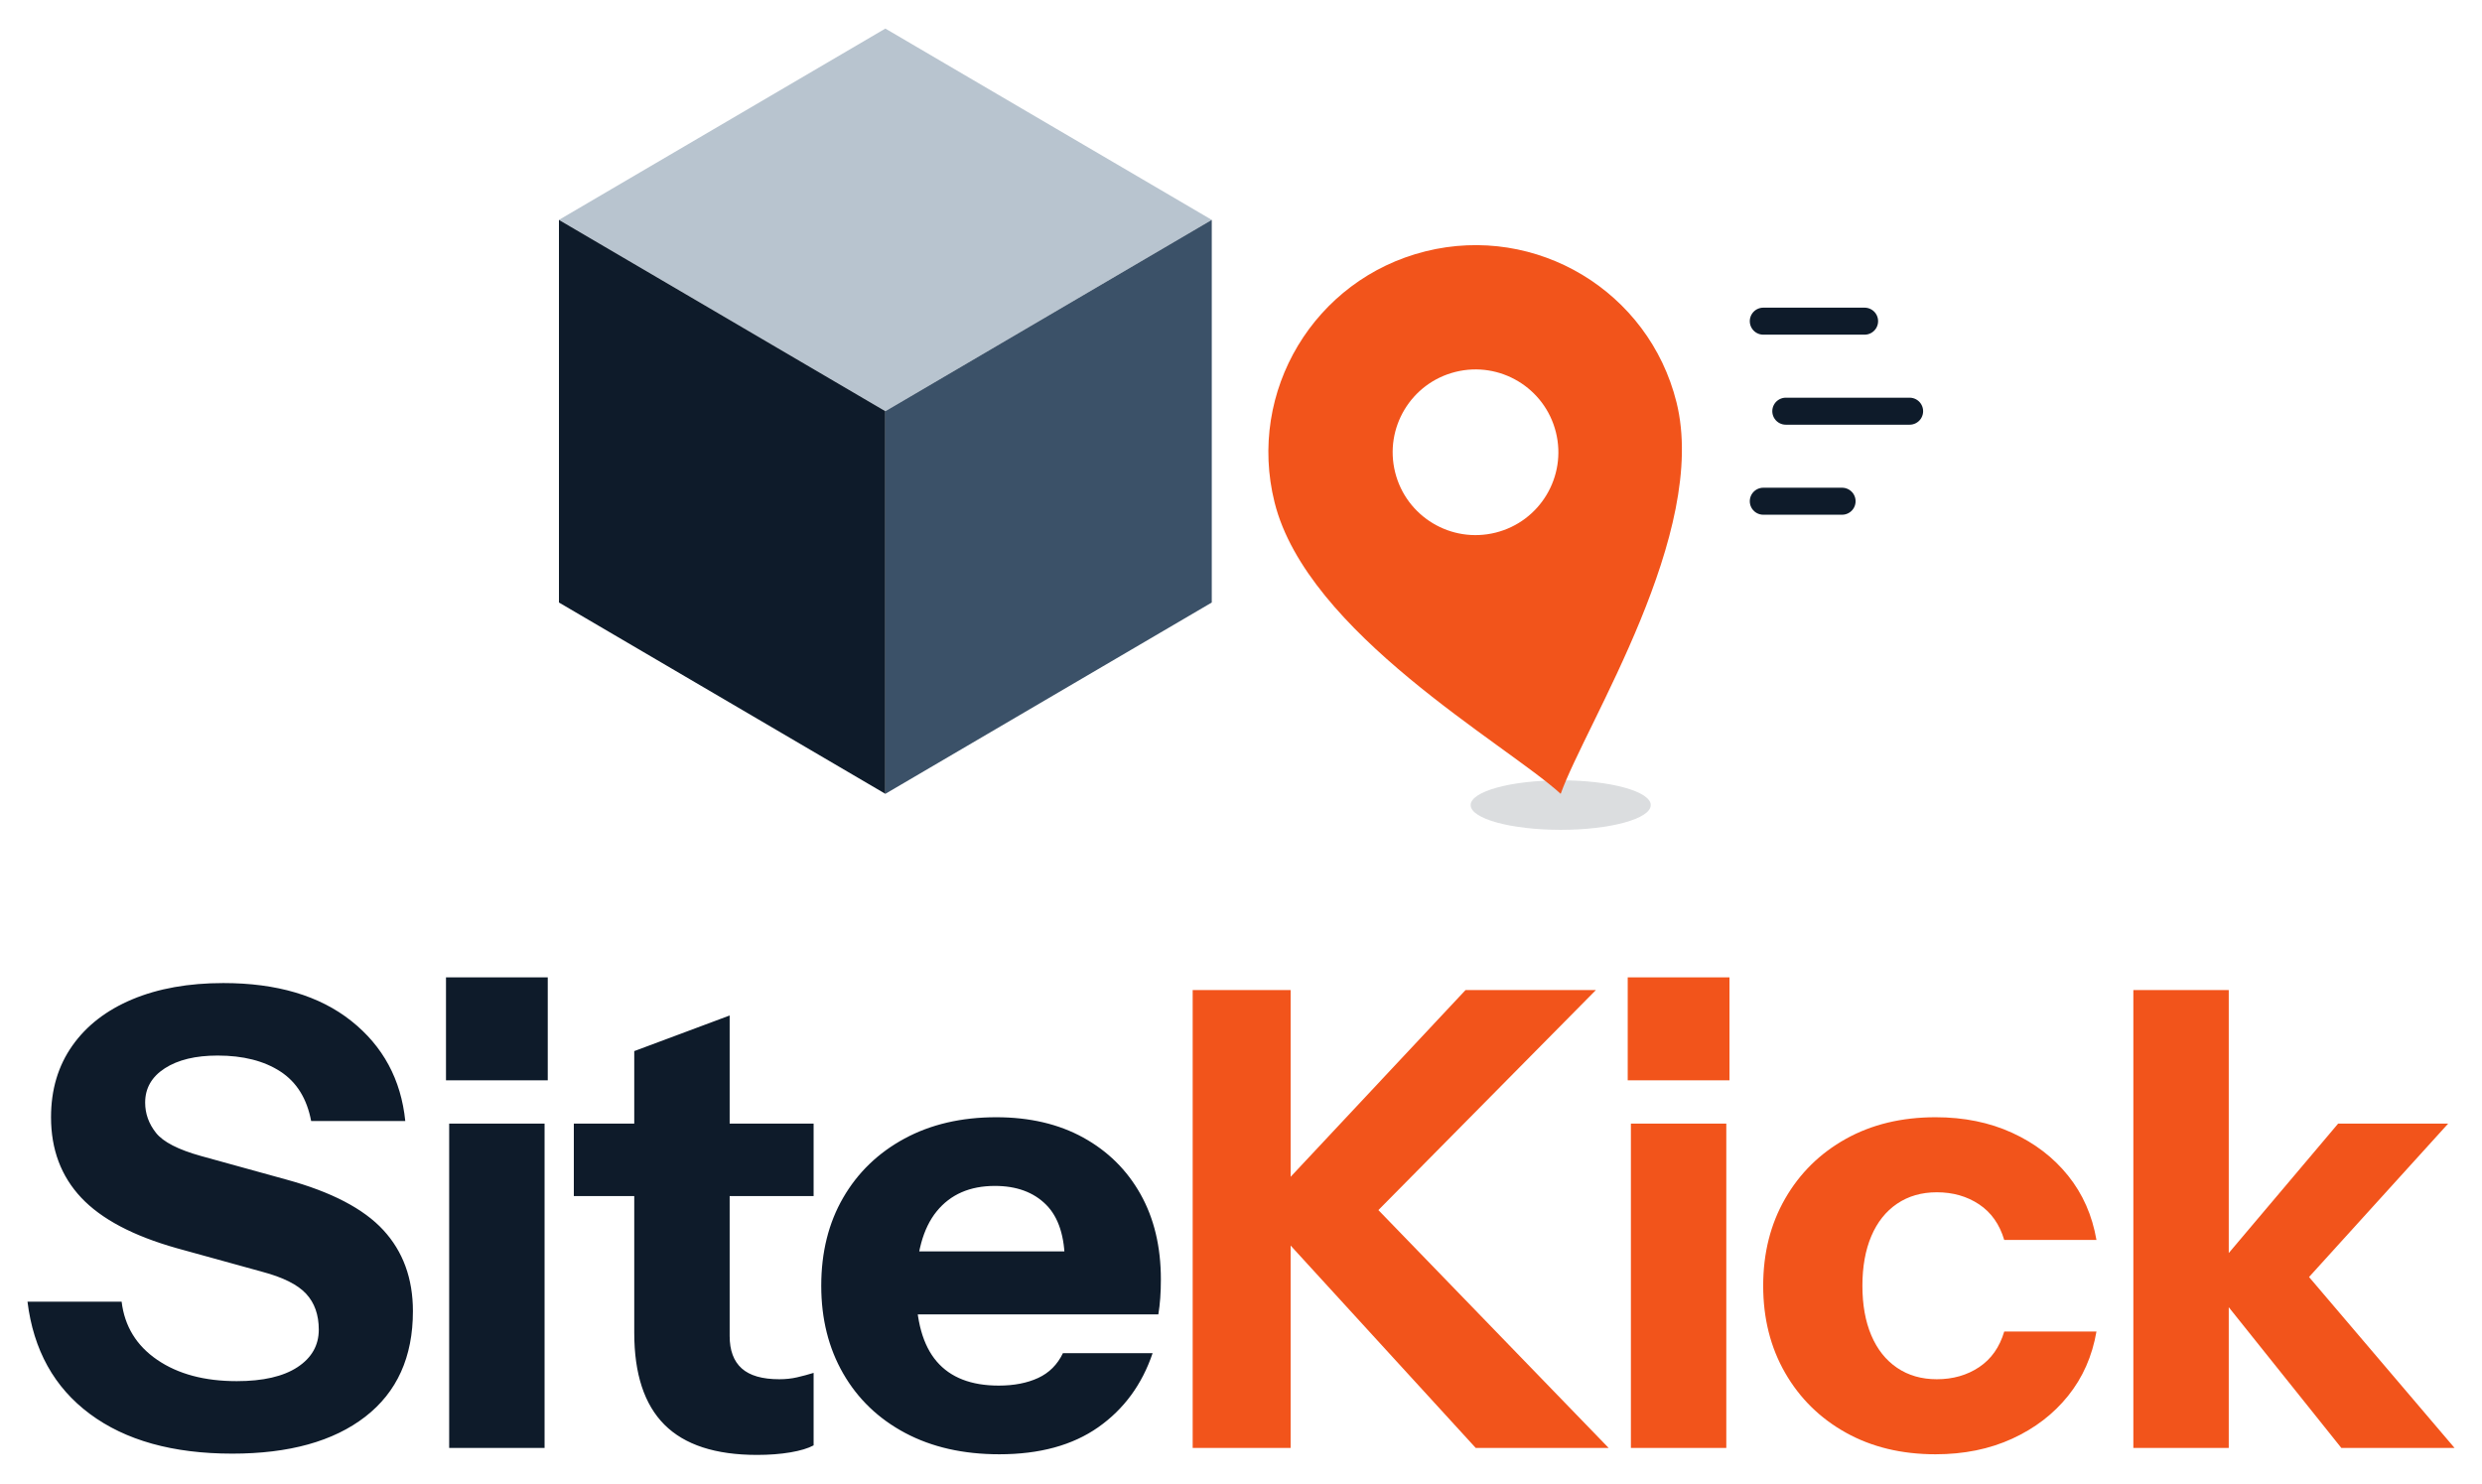
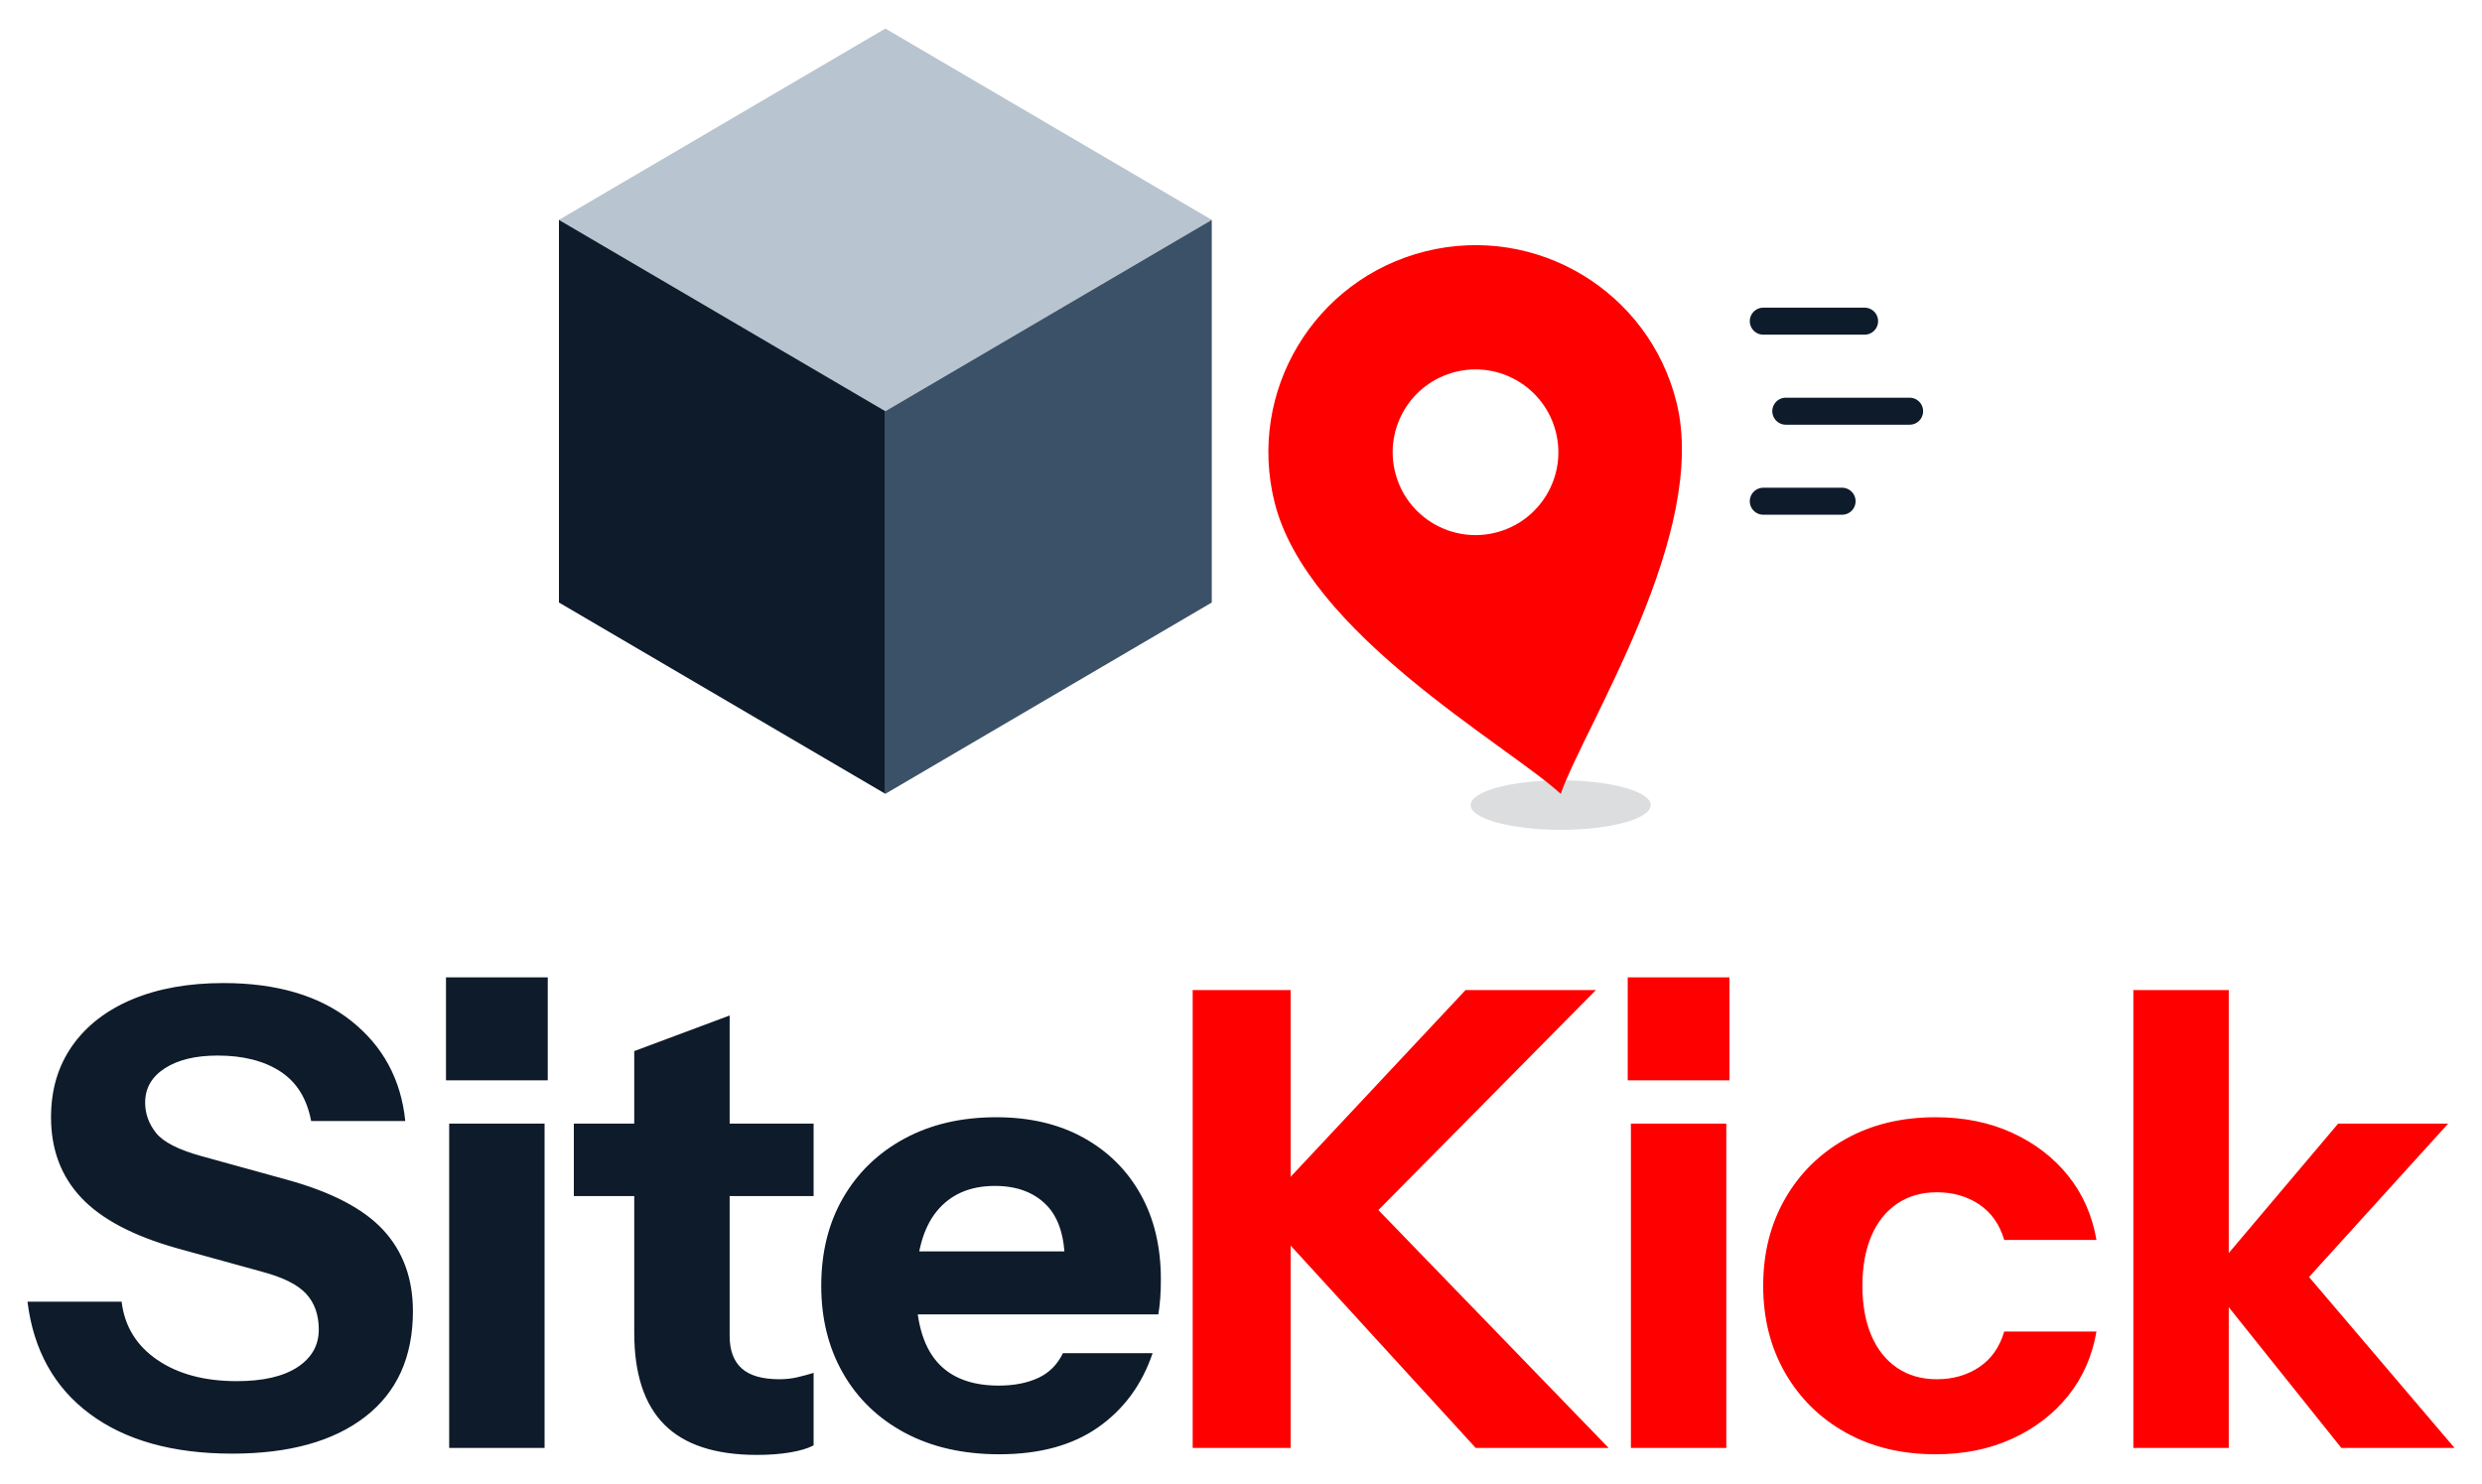
<svg xmlns="http://www.w3.org/2000/svg" viewBox="-2.67 -316.00 542.00 323.53" width="542" height="324" role="img" aria-label="SiteKick Logo gestapelt">
  <g transform="translate(48.11 -398.48) scale(2.4579)">
    <ellipse cx="118" cy="105" rx="8" ry="2.2" fill="#0E1B2A" fill-opacity="0.15" />
    <path d="M58.00 36.00 L87.00 53.00 L58.00 70.00 L29.00 53.00 Z" fill="#B8C4CF" />
    <path d="M29.00 53.00 L58.00 70.00 L58.00 104.00 L29.00 87.00 Z" fill="#0E1B2A" />
    <path d="M58.00 70.00 L87.00 53.00 L87.00 87.00 L58.00 104.00 Z" fill="#3B5168" />
-     <path d="M50 114 C42 102 10 72 10 46 C10 23.9 27.9 6 50 6 C72.1 6 90 23.9 90 46 C90 72 58 102 50 114 Z M34 46 A16 16 0 1 0 66 46 A16 16 0 1 0 34 46 Z" fill="#F2541B" fill-rule="evenodd" transform="translate(118 104) rotate(-14) scale(0.46) translate(-50 -114)" />
+     <path d="M50 114 C42 102 10 72 10 46 C10 23.9 27.9 6 50 6 C72.1 6 90 23.9 90 46 C90 72 58 102 50 114 Z M34 46 A16 16 0 1 0 66 46 A16 16 0 1 0 34 46 Z" fill="#FF0000" fill-rule="evenodd" transform="translate(118 104) rotate(-14) scale(0.46) translate(-50 -114)" />
    <g stroke="#0E1B2A" stroke-width="2.4" stroke-linecap="round">
      <line x1="136" y1="62" x2="145" y2="62" />
      <line x1="138" y1="70" x2="149" y2="70" />
      <line x1="136" y1="78" x2="143" y2="78" />
    </g>
  </g>
  <path d="M48.056 1.25Q28.611 1.25 16.944 -7.431Q5.278 -16.111 3.333 -31.944H23.889Q24.861 -23.889 31.667 -19.236Q38.472 -14.583 49.028 -14.583Q57.639 -14.583 62.292 -17.639Q66.944 -20.694 66.944 -25.833Q66.944 -30.694 64.167 -33.681Q61.389 -36.667 54.583 -38.472L35.972 -43.611Q21.667 -47.639 15.069 -54.653Q8.472 -61.667 8.472 -72.222Q8.472 -81.25 13.125 -87.847Q17.778 -94.444 26.25 -97.986Q34.722 -101.528 46.111 -101.528Q63.611 -101.528 74.028 -93.264Q84.444 -85.0 85.833 -71.389H65.278Q63.889 -78.75 58.542 -82.222Q53.194 -85.694 44.861 -85.694Q37.639 -85.694 33.333 -82.917Q29.028 -80.139 29.028 -75.417Q29.028 -71.806 31.389 -68.819Q33.75 -65.833 41.25 -63.75L59.861 -58.611Q74.583 -54.583 81.042 -47.569Q87.5 -40.556 87.5 -29.861Q87.5 -14.861 77.083 -6.806Q66.667 1.25 48.056 1.25Z M95.417 0.0V-70.833H116.25V0.0ZM94.722 -80.278V-102.778H116.944V-80.278Z M162.639 1.528Q149.028 1.528 142.431 -5.069Q135.833 -11.667 135.833 -25.139V-86.667L156.667 -94.444V-24.444Q156.667 -19.722 159.306 -17.361Q161.944 -15.0 167.5 -15.0Q169.583 -15.0 171.389 -15.417Q173.194 -15.833 175.0 -16.389V-0.556Q173.194 0.417 169.931 0.972Q166.667 1.528 162.639 1.528ZM122.639 -55.0V-70.833H175.0V-55.0Z M215.556 1.389Q203.75 1.389 195 -3.264Q186.25 -7.917 181.458 -16.25Q176.667 -24.583 176.667 -35.417Q176.667 -46.389 181.458 -54.653Q186.25 -62.917 194.861 -67.569Q203.472 -72.222 214.861 -72.222Q225.833 -72.222 233.889 -67.778Q241.944 -63.333 246.389 -55.417Q250.833 -47.5 250.833 -36.806Q250.833 -34.583 250.694 -32.708Q250.556 -30.833 250.278 -29.167H188.889V-42.917H233.472L229.861 -40.417Q229.861 -49.028 225.764 -53.125Q221.667 -57.222 214.583 -57.222Q206.389 -57.222 201.875 -51.667Q197.361 -46.111 197.361 -35.0Q197.361 -24.167 201.875 -18.889Q206.389 -13.611 215.417 -13.611Q220.417 -13.611 224.028 -15.278Q227.639 -16.944 229.444 -20.694H249.028Q245.556 -10.417 237.153 -4.514Q228.75 1.389 215.556 1.389Z" fill="#0E1B2A" />
-   <path d="M257.778 0.0V-100.0H279.167V0.0ZM272.361 -51.944 317.361 -100.0H345.833L298.333 -51.944ZM319.583 0.0 272.083 -51.944H298.333L348.611 0.0Z M353.472 0.0V-70.833H374.306V0.0ZM352.778 -80.278V-102.778H375.0V-80.278Z M420 1.389Q408.889 1.389 400.417 -3.333Q391.944 -8.056 387.153 -16.389Q382.361 -24.722 382.361 -35.417Q382.361 -46.111 387.153 -54.444Q391.944 -62.778 400.417 -67.5Q408.889 -72.222 420 -72.222Q429.306 -72.222 436.736 -68.819Q444.167 -65.417 448.958 -59.444Q453.75 -53.472 455.139 -45.417H435Q433.472 -50.556 429.514 -53.194Q425.556 -55.833 420.278 -55.833Q415.278 -55.833 411.597 -53.333Q407.917 -50.833 405.972 -46.25Q404.028 -41.667 404.028 -35.417Q404.028 -29.167 405.972 -24.583Q407.917 -20.0 411.597 -17.5Q415.278 -15.0 420.278 -15.0Q425.556 -15.0 429.514 -17.639Q433.472 -20.278 435 -25.417H455.139Q453.75 -17.361 448.958 -11.389Q444.167 -5.417 436.736 -2.014Q429.306 1.389 420 1.389Z M463.194 0.0V-100.0H484.028V0.0ZM508.611 0.0 479.167 -36.806 507.917 -70.833H531.944L498.194 -33.611L499.167 -40.139L533.333 0.0Z" fill="#F2541B" />
+   <path d="M257.778 0.0V-100.0H279.167V0.0ZM272.361 -51.944 317.361 -100.0H345.833L298.333 -51.944ZM319.583 0.0 272.083 -51.944H298.333L348.611 0.0Z M353.472 0.0V-70.833H374.306V0.0ZM352.778 -80.278V-102.778H375.0V-80.278Z M420 1.389Q408.889 1.389 400.417 -3.333Q391.944 -8.056 387.153 -16.389Q382.361 -24.722 382.361 -35.417Q382.361 -46.111 387.153 -54.444Q391.944 -62.778 400.417 -67.5Q408.889 -72.222 420 -72.222Q429.306 -72.222 436.736 -68.819Q444.167 -65.417 448.958 -59.444Q453.75 -53.472 455.139 -45.417H435Q433.472 -50.556 429.514 -53.194Q425.556 -55.833 420.278 -55.833Q415.278 -55.833 411.597 -53.333Q407.917 -50.833 405.972 -46.25Q404.028 -41.667 404.028 -35.417Q404.028 -29.167 405.972 -24.583Q407.917 -20.0 411.597 -17.5Q415.278 -15.0 420.278 -15.0Q425.556 -15.0 429.514 -17.639Q433.472 -20.278 435 -25.417H455.139Q453.75 -17.361 448.958 -11.389Q444.167 -5.417 436.736 -2.014Q429.306 1.389 420 1.389Z M463.194 0.0V-100.0H484.028V0.0ZM508.611 0.0 479.167 -36.806 507.917 -70.833H531.944L498.194 -33.611L499.167 -40.139L533.333 0.0Z" fill="#FF0000" />
</svg>
